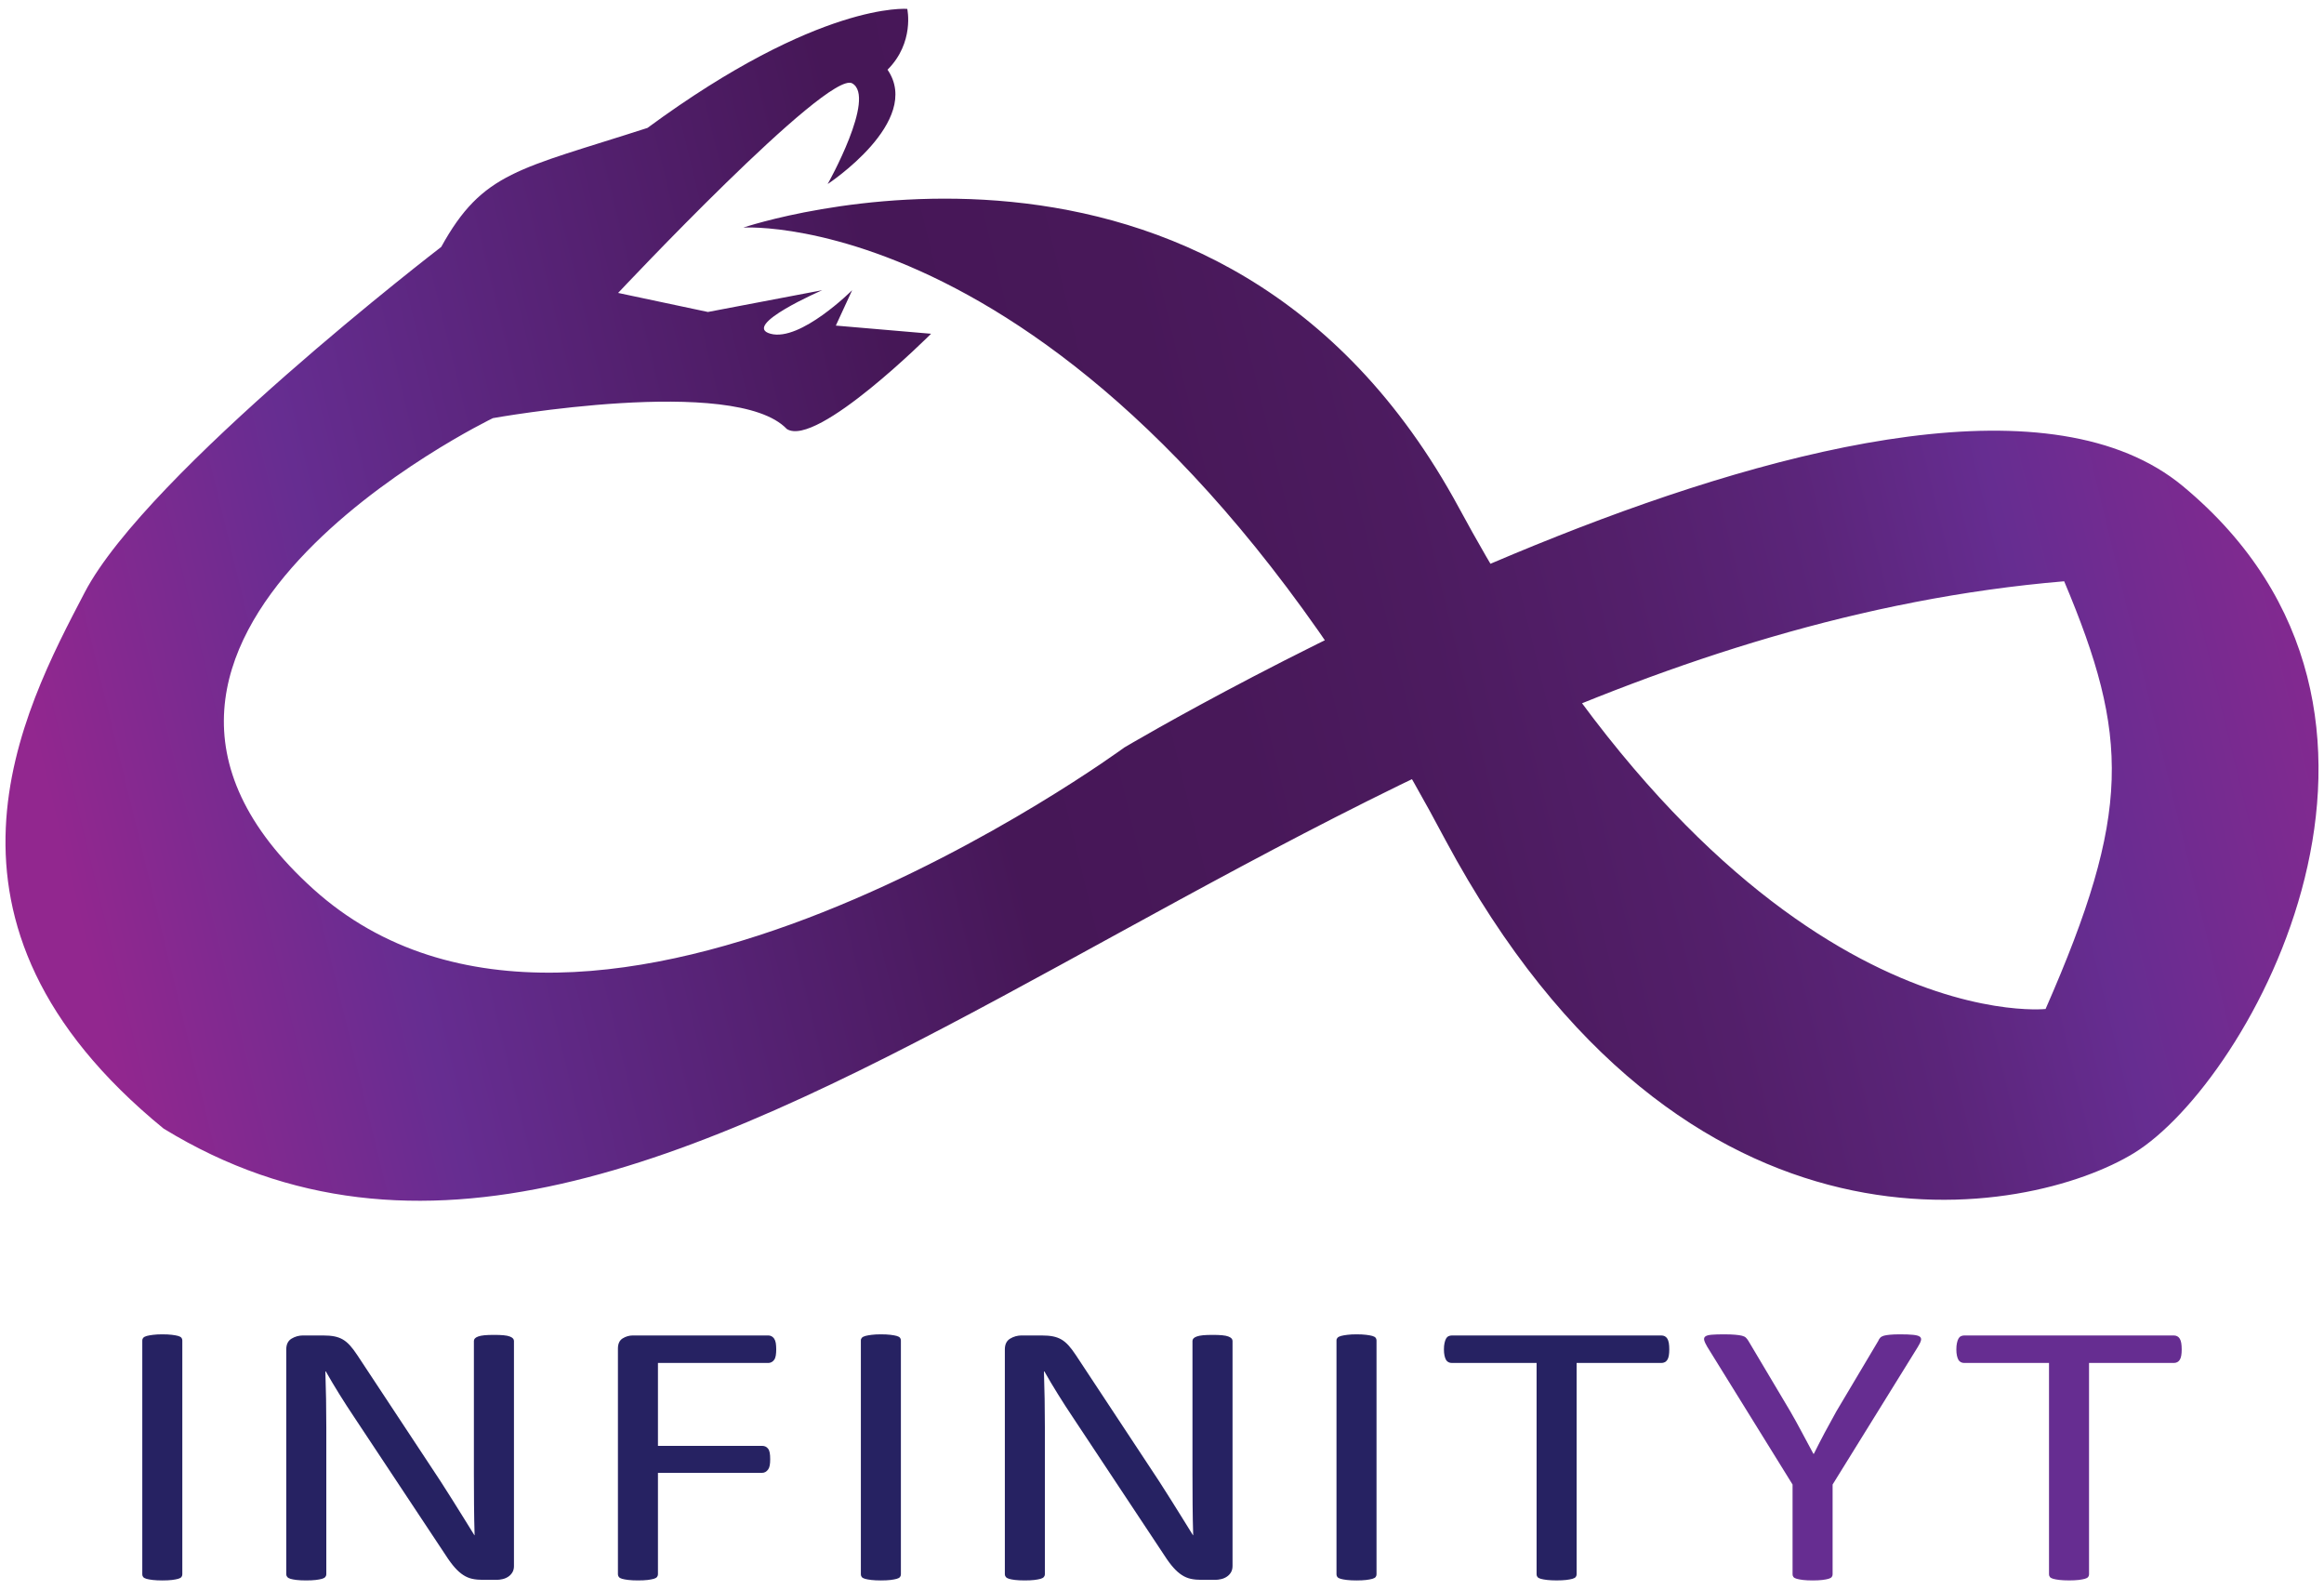
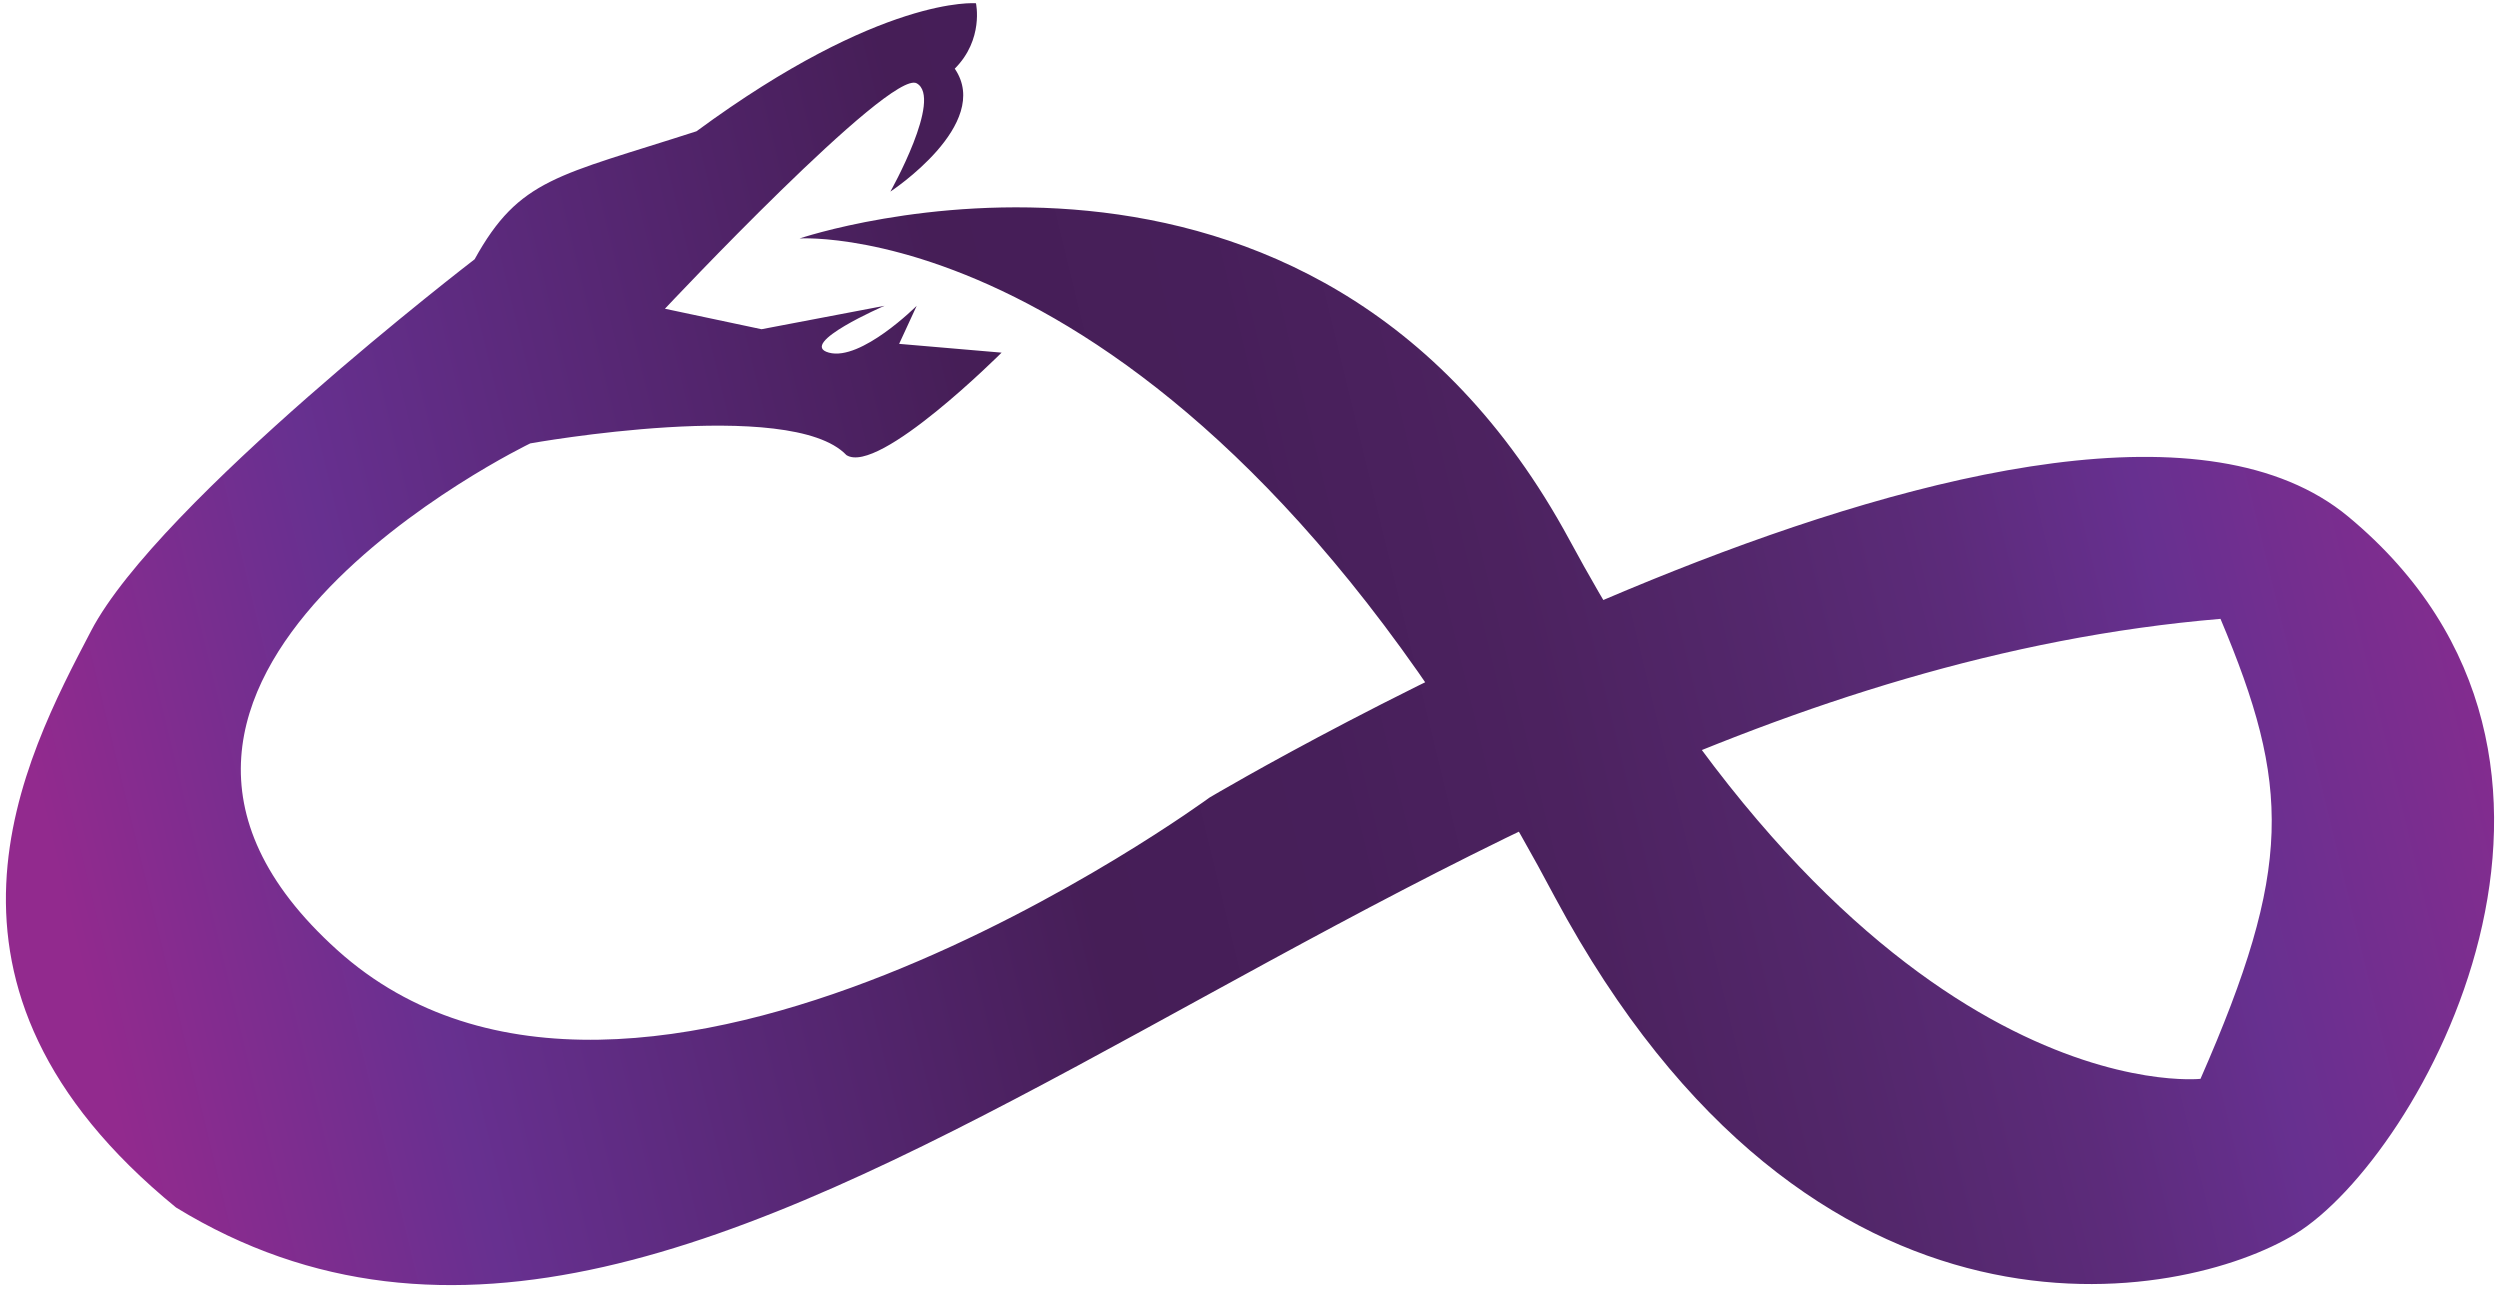
- <svg xmlns="http://www.w3.org/2000/svg" version="1.1" id="Layer_1" x="0px" y="0px" width="196px" height="134px" viewBox="0 0 196 134" enable-background="new 0 0 196 134" xml:space="preserve">
-   <linearGradient id="SVGID_1_" gradientUnits="userSpaceOnUse" x1="-5.286" y1="81.795" x2="201.17" y2="31.618">
-     <stop offset="0.059" style="stop-color:#92278F" />
-     <stop offset="0.184" style="stop-color:#662D91" />
-     <stop offset="0.427" style="stop-color:#461757" />
-     <stop offset="0.522" style="stop-color:#481859" />
-     <stop offset="0.606" style="stop-color:#4C1B5F" />
-     <stop offset="0.686" style="stop-color:#531F6A" />
-     <stop offset="0.764" style="stop-color:#5B257A" />
-     <stop offset="0.838" style="stop-color:#662D91" />
-     <stop offset="1" style="stop-color:#92278F" />
+ <svg xmlns="http://www.w3.org/2000/svg" version="1.1" x="0px" y="0px" width="196px" height="101px" viewBox="0 0 196 101" enable-background="new 0 0 196 101" xml:space="preserve">
+   <linearGradient id="SVGID_1_" gradientUnits="userSpaceOnUse" x1="239.714" y1="-271.301" x2="446.168" y2="-221.125" gradientTransform="matrix(1 0 0 -1 -245 -190)">
+     <stop offset="0.059" style="stop-color:#922A8E" />
+     <stop offset="0.184" style="stop-color:#673090" />
+     <stop offset="0.427" style="stop-color:#461E57" />
+     <stop offset="0.522" style="stop-color:#471F5A" />
+     <stop offset="0.606" style="stop-color:#4C225F" />
+     <stop offset="0.686" style="stop-color:#53276B" />
+     <stop offset="0.764" style="stop-color:#5C2B7A" />
+     <stop offset="0.838" style="stop-color:#673090" />
+     <stop offset="1" style="stop-color:#922A8E" />
  </linearGradient>
-   <path fill="url(#SVGID_1_)" d="M76.516,0.751c0,0-7.359-0.669-21.911,10.035c-10.872,3.513-13.882,3.68-17.395,10.036  c0,0-24.787,19.025-30.065,29.124C1.866,60.044-7.545,77.718,13.8,95.161c42.845,26.215,92.12-40.412,160.287-46.149  c5.508,13.082,5.693,19.511-1.568,36.063c0,0-25.14,2.74-49.468-42.245C102.88,5.534,62.688,19.19,62.688,19.19  s30.755-2.066,59.216,51.641c20.197,37.642,49.321,31.753,58.067,26.395c9.793-5.999,27.232-37.061,4.132-56.231  C162.319,22.918,94.82,63.028,94.82,63.028S49.834,96.079,26.424,74.963C3.013,53.847,41.572,35.256,41.572,35.256  s20.427-3.672,24.788,0.918c2.525,1.606,12.165-8.033,12.165-8.033l-8.033-0.688l1.377-2.984c0,0-4.361,4.361-6.885,3.672  c-2.525-0.688,4.361-3.672,4.361-3.672l-9.64,1.836l-7.574-1.606c0,0,17.673-18.82,19.738-17.673  c2.066,1.147-2.065,8.492-2.065,8.492s8.033-5.279,5.049-9.64C77.147,3.583,76.516,0.751,76.516,0.751z" />
-   <g>
-     <path fill="#262262" d="M15.376,132.749c0,0.084-0.026,0.158-0.078,0.223c-0.053,0.063-0.145,0.113-0.275,0.15   s-0.305,0.068-0.521,0.096c-0.216,0.025-0.487,0.039-0.814,0.039c-0.314,0-0.583-0.014-0.806-0.039   c-0.223-0.027-0.399-0.059-0.53-0.096s-0.223-0.088-0.274-0.15c-0.053-0.064-0.078-0.139-0.078-0.223v-19.732   c0-0.086,0.029-0.16,0.088-0.223c0.059-0.064,0.157-0.113,0.295-0.152c0.137-0.035,0.313-0.068,0.53-0.094   c0.216-0.027,0.474-0.041,0.775-0.041c0.327,0,0.599,0.014,0.814,0.041c0.216,0.025,0.39,0.059,0.521,0.094   c0.131,0.039,0.223,0.088,0.275,0.152c0.052,0.063,0.078,0.137,0.078,0.223V132.749z" />
-     <path fill="#262262" d="M43.347,132.034c0,0.211-0.044,0.391-0.132,0.539s-0.203,0.271-0.346,0.365   c-0.142,0.096-0.301,0.166-0.477,0.207c-0.177,0.043-0.353,0.064-0.528,0.064h-1.117c-0.352,0-0.66-0.029-0.924-0.088   c-0.265-0.059-0.515-0.164-0.751-0.318c-0.237-0.152-0.475-0.361-0.711-0.627c-0.237-0.266-0.489-0.604-0.755-1.018l-7.751-11.693   c-0.405-0.604-0.814-1.236-1.226-1.898c-0.412-0.662-0.795-1.305-1.149-1.93h-0.039c0.025,0.762,0.045,1.541,0.059,2.336   c0.013,0.793,0.02,1.582,0.02,2.367v12.408c0,0.074-0.027,0.145-0.083,0.215c-0.055,0.068-0.148,0.121-0.279,0.158   c-0.132,0.037-0.304,0.068-0.519,0.096c-0.214,0.025-0.487,0.039-0.818,0.039s-0.604-0.014-0.818-0.039   c-0.214-0.027-0.384-0.059-0.508-0.096s-0.214-0.09-0.27-0.158c-0.055-0.07-0.082-0.141-0.082-0.215v-18.971   c0-0.424,0.148-0.725,0.445-0.906c0.298-0.18,0.622-0.27,0.973-0.27h1.662c0.392,0,0.72,0.027,0.983,0.08s0.5,0.141,0.709,0.262   s0.412,0.291,0.608,0.508c0.195,0.219,0.401,0.49,0.616,0.818l5.959,9.025c0.367,0.551,0.722,1.088,1.063,1.611   c0.341,0.525,0.67,1.041,0.986,1.549c0.316,0.51,0.63,1.01,0.939,1.502s0.617,0.988,0.921,1.486h0.02   c-0.026-0.838-0.043-1.709-0.049-2.613c-0.007-0.906-0.011-1.777-0.011-2.615v-11.152c0-0.074,0.028-0.143,0.083-0.207   c0.056-0.063,0.148-0.119,0.28-0.166c0.131-0.049,0.304-0.082,0.518-0.104c0.215-0.021,0.494-0.031,0.84-0.031   c0.304,0,0.565,0.01,0.787,0.031c0.221,0.021,0.394,0.055,0.518,0.104c0.125,0.047,0.215,0.104,0.27,0.166   c0.056,0.064,0.083,0.133,0.083,0.207V132.034z" />
-     <path fill="#262262" d="M65.465,113.778c0,0.201-0.014,0.377-0.039,0.525c-0.026,0.148-0.072,0.268-0.138,0.357   s-0.141,0.156-0.226,0.197c-0.086,0.043-0.174,0.064-0.266,0.064H55.49v6.99h8.797c0.092,0,0.181,0.02,0.266,0.055   c0.085,0.039,0.16,0.1,0.226,0.184s0.111,0.199,0.138,0.342s0.039,0.326,0.039,0.549c0,0.201-0.013,0.373-0.039,0.516   s-0.072,0.26-0.138,0.35s-0.141,0.158-0.226,0.207c-0.085,0.047-0.174,0.07-0.266,0.07H55.49v8.564   c0,0.074-0.026,0.145-0.078,0.215c-0.053,0.068-0.145,0.121-0.275,0.158s-0.301,0.068-0.511,0.096   c-0.209,0.025-0.484,0.039-0.824,0.039c-0.314,0-0.583-0.014-0.806-0.039c-0.223-0.027-0.399-0.059-0.53-0.096   s-0.223-0.09-0.274-0.158c-0.053-0.07-0.078-0.141-0.078-0.215v-19.033c0-0.414,0.134-0.703,0.402-0.867   c0.268-0.164,0.553-0.246,0.854-0.246h11.429c0.092,0,0.18,0.021,0.266,0.064c0.085,0.041,0.16,0.111,0.226,0.205   c0.065,0.096,0.111,0.221,0.138,0.375C65.452,113.399,65.465,113.577,65.465,113.778z" />
-     <path fill="#262262" d="M75.979,132.749c0,0.084-0.026,0.158-0.078,0.223c-0.053,0.063-0.145,0.113-0.275,0.15   s-0.305,0.068-0.521,0.096c-0.216,0.025-0.487,0.039-0.814,0.039c-0.314,0-0.583-0.014-0.806-0.039   c-0.223-0.027-0.399-0.059-0.53-0.096s-0.223-0.088-0.274-0.15c-0.053-0.064-0.078-0.139-0.078-0.223v-19.732   c0-0.086,0.029-0.16,0.088-0.223c0.059-0.064,0.157-0.113,0.295-0.152c0.137-0.035,0.313-0.068,0.53-0.094   c0.216-0.027,0.474-0.041,0.775-0.041c0.327,0,0.599,0.014,0.814,0.041c0.216,0.025,0.39,0.059,0.521,0.094   c0.131,0.039,0.223,0.088,0.275,0.152c0.052,0.063,0.078,0.137,0.078,0.223V132.749z" />
-     <path fill="#262262" d="M103.949,132.034c0,0.211-0.044,0.391-0.132,0.539s-0.203,0.271-0.346,0.365   c-0.142,0.096-0.301,0.166-0.477,0.207c-0.177,0.043-0.353,0.064-0.528,0.064h-1.117c-0.352,0-0.66-0.029-0.924-0.088   c-0.265-0.059-0.515-0.164-0.751-0.318c-0.237-0.152-0.475-0.361-0.711-0.627c-0.237-0.266-0.489-0.604-0.755-1.018l-7.751-11.693   c-0.405-0.604-0.814-1.236-1.226-1.898c-0.412-0.662-0.795-1.305-1.149-1.93h-0.039c0.025,0.762,0.045,1.541,0.059,2.336   c0.013,0.793,0.02,1.582,0.02,2.367v12.408c0,0.074-0.027,0.145-0.083,0.215c-0.055,0.068-0.148,0.121-0.279,0.158   c-0.132,0.037-0.304,0.068-0.518,0.096c-0.214,0.025-0.487,0.039-0.818,0.039s-0.604-0.014-0.818-0.039   c-0.214-0.027-0.384-0.059-0.508-0.096s-0.214-0.09-0.27-0.158c-0.055-0.07-0.082-0.141-0.082-0.215v-18.971   c0-0.424,0.148-0.725,0.445-0.906c0.298-0.18,0.622-0.27,0.973-0.27h1.662c0.392,0,0.72,0.027,0.983,0.08s0.5,0.141,0.709,0.262   s0.412,0.291,0.608,0.508c0.195,0.219,0.401,0.49,0.616,0.818l5.959,9.025c0.367,0.551,0.722,1.088,1.063,1.611   c0.341,0.525,0.67,1.041,0.986,1.549c0.316,0.51,0.63,1.01,0.939,1.502s0.617,0.988,0.921,1.486h0.02   c-0.026-0.838-0.043-1.709-0.049-2.613c-0.007-0.906-0.011-1.777-0.011-2.615v-11.152c0-0.074,0.028-0.143,0.083-0.207   c0.056-0.063,0.148-0.119,0.28-0.166c0.131-0.049,0.304-0.082,0.518-0.104c0.215-0.021,0.494-0.031,0.84-0.031   c0.304,0,0.565,0.01,0.787,0.031c0.221,0.021,0.394,0.055,0.518,0.104c0.125,0.047,0.215,0.104,0.27,0.166   c0.056,0.064,0.083,0.133,0.083,0.207V132.034z" />
-     <path fill="#262262" d="M116.092,132.749c0,0.084-0.026,0.158-0.078,0.223c-0.053,0.063-0.145,0.113-0.275,0.15   s-0.305,0.068-0.521,0.096c-0.216,0.025-0.487,0.039-0.814,0.039c-0.314,0-0.583-0.014-0.806-0.039   c-0.223-0.027-0.399-0.059-0.53-0.096s-0.223-0.088-0.274-0.15c-0.053-0.064-0.078-0.139-0.078-0.223v-19.732   c0-0.086,0.029-0.16,0.088-0.223c0.059-0.064,0.157-0.113,0.295-0.152c0.137-0.035,0.313-0.068,0.53-0.094   c0.216-0.027,0.474-0.041,0.775-0.041c0.327,0,0.599,0.014,0.814,0.041c0.216,0.025,0.39,0.059,0.521,0.094   c0.131,0.039,0.223,0.088,0.275,0.152c0.052,0.063,0.078,0.137,0.078,0.223V132.749z" />
-     <path fill="#262262" d="M140.783,113.778c0,0.201-0.013,0.377-0.039,0.525s-0.069,0.268-0.128,0.357s-0.131,0.156-0.216,0.197   c-0.085,0.043-0.18,0.064-0.285,0.064h-7.147v17.826c0,0.084-0.026,0.158-0.078,0.223c-0.053,0.063-0.145,0.113-0.275,0.15   s-0.305,0.068-0.521,0.096c-0.216,0.025-0.487,0.039-0.814,0.039c-0.314,0-0.583-0.014-0.806-0.039   c-0.223-0.027-0.399-0.059-0.53-0.096s-0.223-0.088-0.274-0.15c-0.053-0.064-0.078-0.139-0.078-0.223v-17.826h-7.148   c-0.104,0-0.199-0.021-0.284-0.064c-0.086-0.041-0.154-0.107-0.206-0.197c-0.053-0.09-0.096-0.209-0.128-0.357   c-0.033-0.148-0.049-0.324-0.049-0.525s0.016-0.379,0.049-0.531c0.032-0.154,0.075-0.279,0.128-0.375   c0.052-0.094,0.12-0.164,0.206-0.205c0.085-0.043,0.18-0.064,0.284-0.064h17.673c0.105,0,0.2,0.021,0.285,0.064   c0.085,0.041,0.157,0.111,0.216,0.205c0.059,0.096,0.102,0.221,0.128,0.375C140.771,113.399,140.783,113.577,140.783,113.778z" />
-     <path fill="#662D91" d="M154.557,125.171v7.578c0,0.084-0.026,0.158-0.078,0.223c-0.053,0.063-0.144,0.113-0.273,0.15   s-0.306,0.068-0.527,0.096c-0.221,0.025-0.487,0.039-0.8,0.039c-0.326,0-0.596-0.014-0.811-0.039   c-0.215-0.027-0.391-0.059-0.527-0.096s-0.23-0.088-0.283-0.15c-0.052-0.064-0.078-0.139-0.078-0.223v-7.578l-7.187-11.6   c-0.145-0.242-0.232-0.434-0.265-0.57c-0.033-0.139,0-0.244,0.098-0.318c0.099-0.074,0.275-0.121,0.53-0.143   s0.599-0.033,1.031-0.033c0.393,0,0.71,0.012,0.952,0.033s0.435,0.049,0.579,0.086c0.144,0.037,0.252,0.09,0.324,0.16   c0.071,0.068,0.141,0.156,0.206,0.262l3.515,5.91c0.326,0.561,0.652,1.148,0.978,1.764c0.325,0.613,0.657,1.234,0.996,1.859h0.039   c0.299-0.604,0.607-1.205,0.927-1.805c0.319-0.598,0.642-1.188,0.969-1.771l3.534-5.941c0.039-0.105,0.095-0.195,0.167-0.27   s0.17-0.131,0.295-0.168c0.124-0.037,0.297-0.064,0.521-0.086c0.222-0.021,0.503-0.033,0.844-0.033   c0.472,0,0.841,0.014,1.109,0.041c0.269,0.025,0.455,0.076,0.56,0.15s0.141,0.18,0.108,0.318c-0.033,0.137-0.121,0.322-0.266,0.555   L154.557,125.171z" />
-     <path fill="#662D91" d="M183.999,113.778c0,0.201-0.013,0.377-0.039,0.525s-0.069,0.268-0.128,0.357s-0.131,0.156-0.216,0.197   c-0.085,0.043-0.18,0.064-0.285,0.064h-7.147v17.826c0,0.084-0.026,0.158-0.078,0.223c-0.053,0.063-0.145,0.113-0.275,0.15   s-0.305,0.068-0.521,0.096c-0.216,0.025-0.487,0.039-0.814,0.039c-0.314,0-0.583-0.014-0.806-0.039   c-0.223-0.027-0.399-0.059-0.53-0.096s-0.223-0.088-0.274-0.15c-0.053-0.064-0.078-0.139-0.078-0.223v-17.826h-7.148   c-0.104,0-0.199-0.021-0.284-0.064c-0.086-0.041-0.154-0.107-0.206-0.197c-0.053-0.09-0.096-0.209-0.128-0.357   c-0.033-0.148-0.049-0.324-0.049-0.525s0.016-0.379,0.049-0.531c0.032-0.154,0.075-0.279,0.128-0.375   c0.052-0.094,0.12-0.164,0.206-0.205c0.085-0.043,0.18-0.064,0.284-0.064h17.673c0.105,0,0.2,0.021,0.285,0.064   c0.085,0.041,0.157,0.111,0.216,0.205c0.059,0.096,0.102,0.221,0.128,0.375C183.986,113.399,183.999,113.577,183.999,113.778z" />
-   </g>
+   <path fill="url(#SVGID_1_)" d="M76.516,0.257c0,0-7.359-0.669-21.911,10.035c-10.872,3.513-13.882,3.68-17.395,10.036  c0,0-24.787,19.025-30.065,29.124C1.866,59.55-7.545,77.224,13.8,94.667c42.845,26.215,92.119-40.412,160.287-46.149  c5.508,13.082,5.691,19.511-1.568,36.063c0,0-25.141,2.739-49.469-42.245c-20.17-37.296-60.362-23.64-60.362-23.64  s30.755-2.066,59.215,51.641c20.197,37.642,49.32,31.753,58.066,26.396c9.793-6,27.232-37.062,4.133-56.231  C162.317,22.424,94.82,62.533,94.82,62.533S49.834,95.585,26.424,74.469C3.013,53.353,41.572,34.762,41.572,34.762  S61.999,31.09,66.36,35.68c2.525,1.606,12.165-8.033,12.165-8.033l-8.033-0.688l1.377-2.984c0,0-4.361,4.361-6.885,3.672  c-2.525-0.688,4.361-3.672,4.361-3.672l-9.64,1.836l-7.574-1.606c0,0,17.673-18.82,19.738-17.673  c2.066,1.147-2.065,8.492-2.065,8.492s8.033-5.279,5.049-9.64C77.147,3.089,76.516,0.257,76.516,0.257z" />
</svg>
